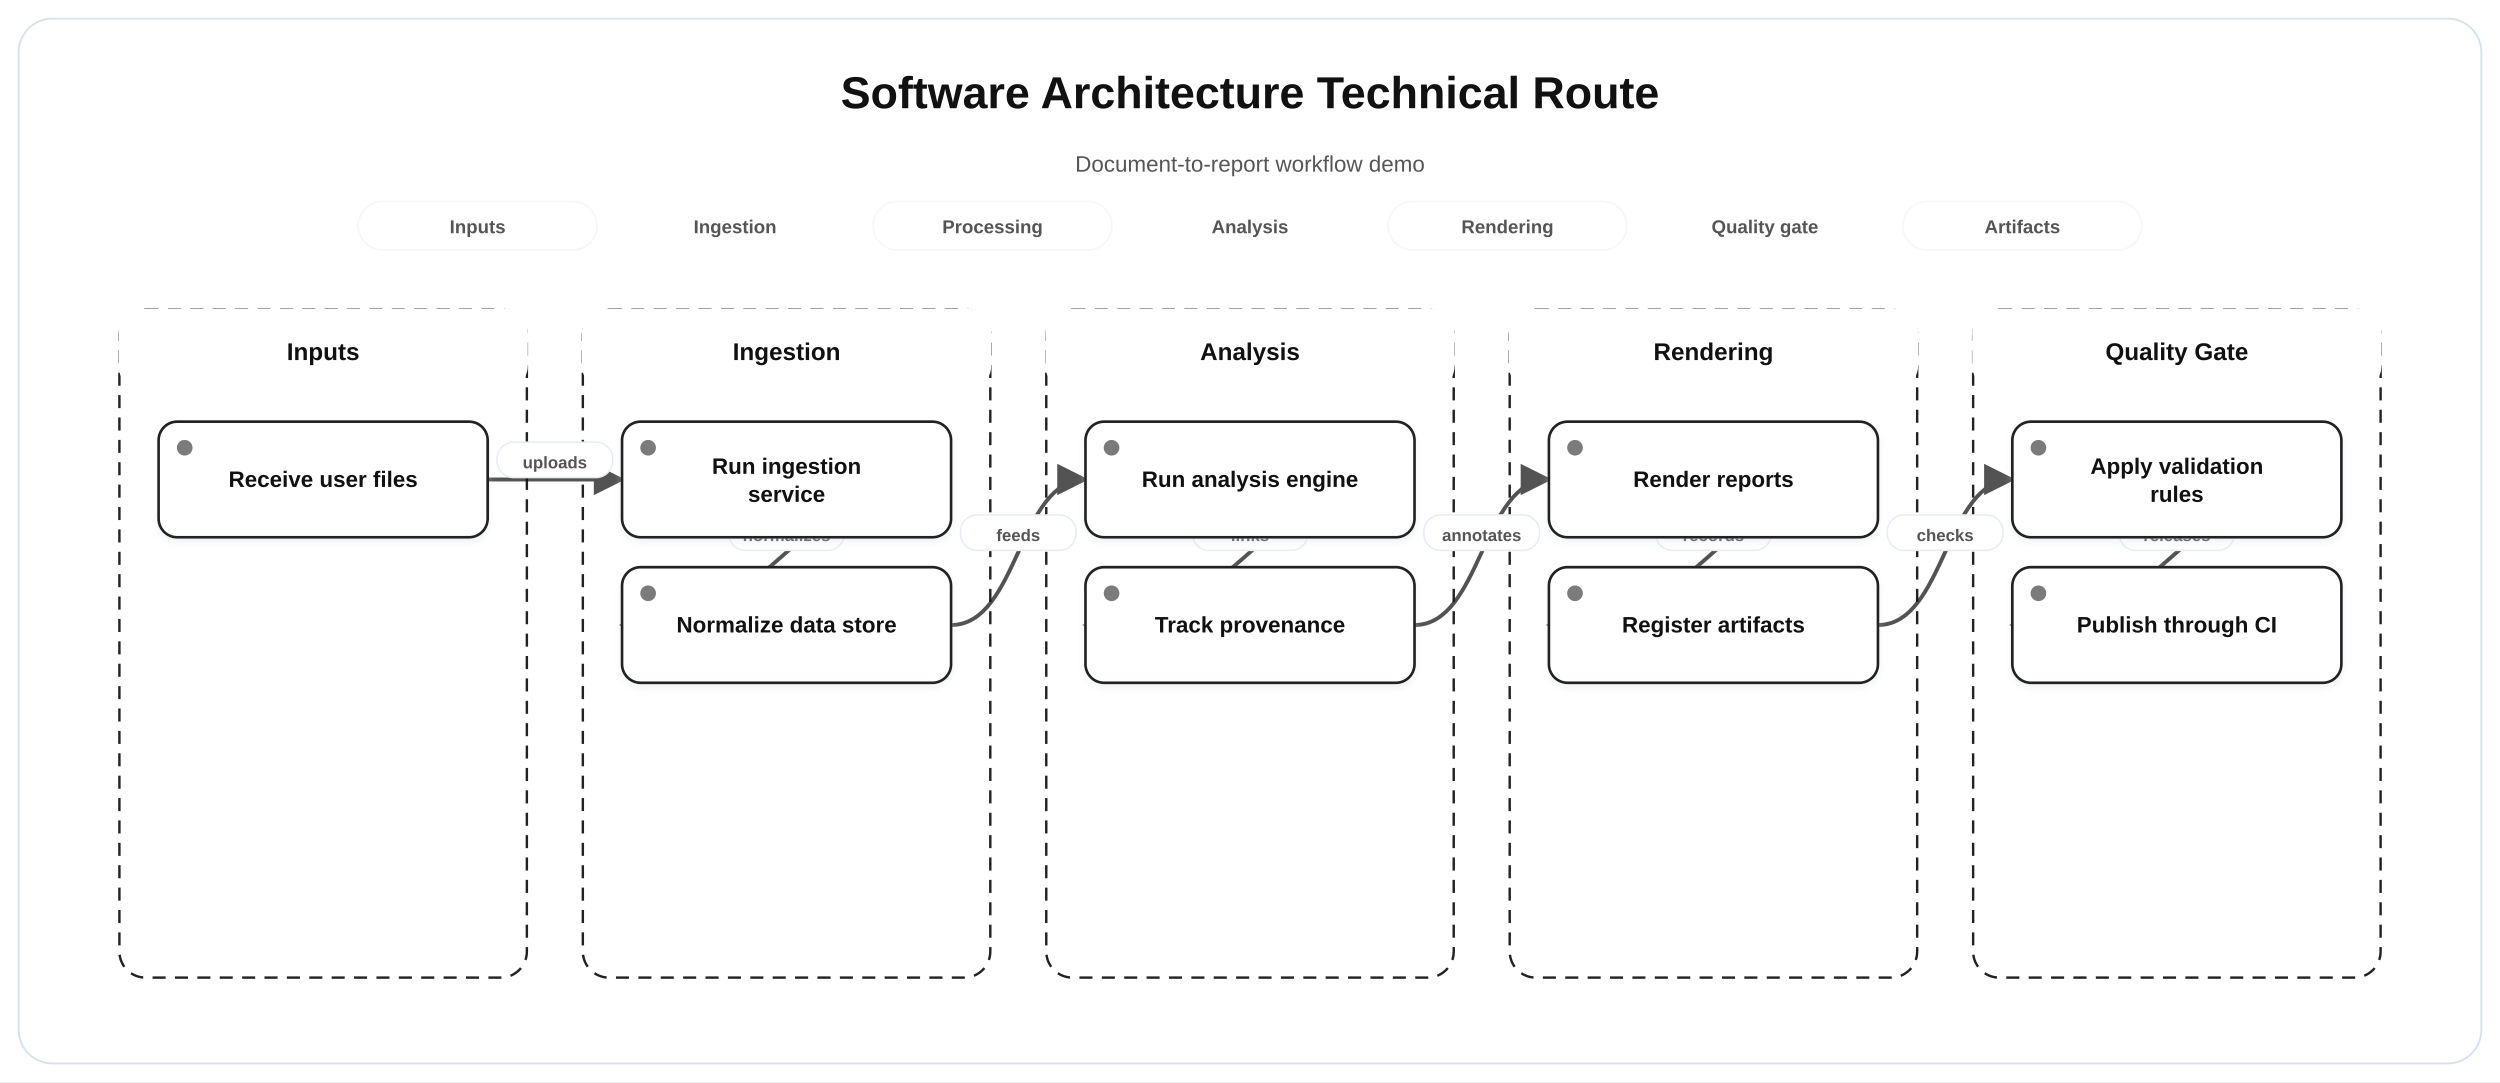
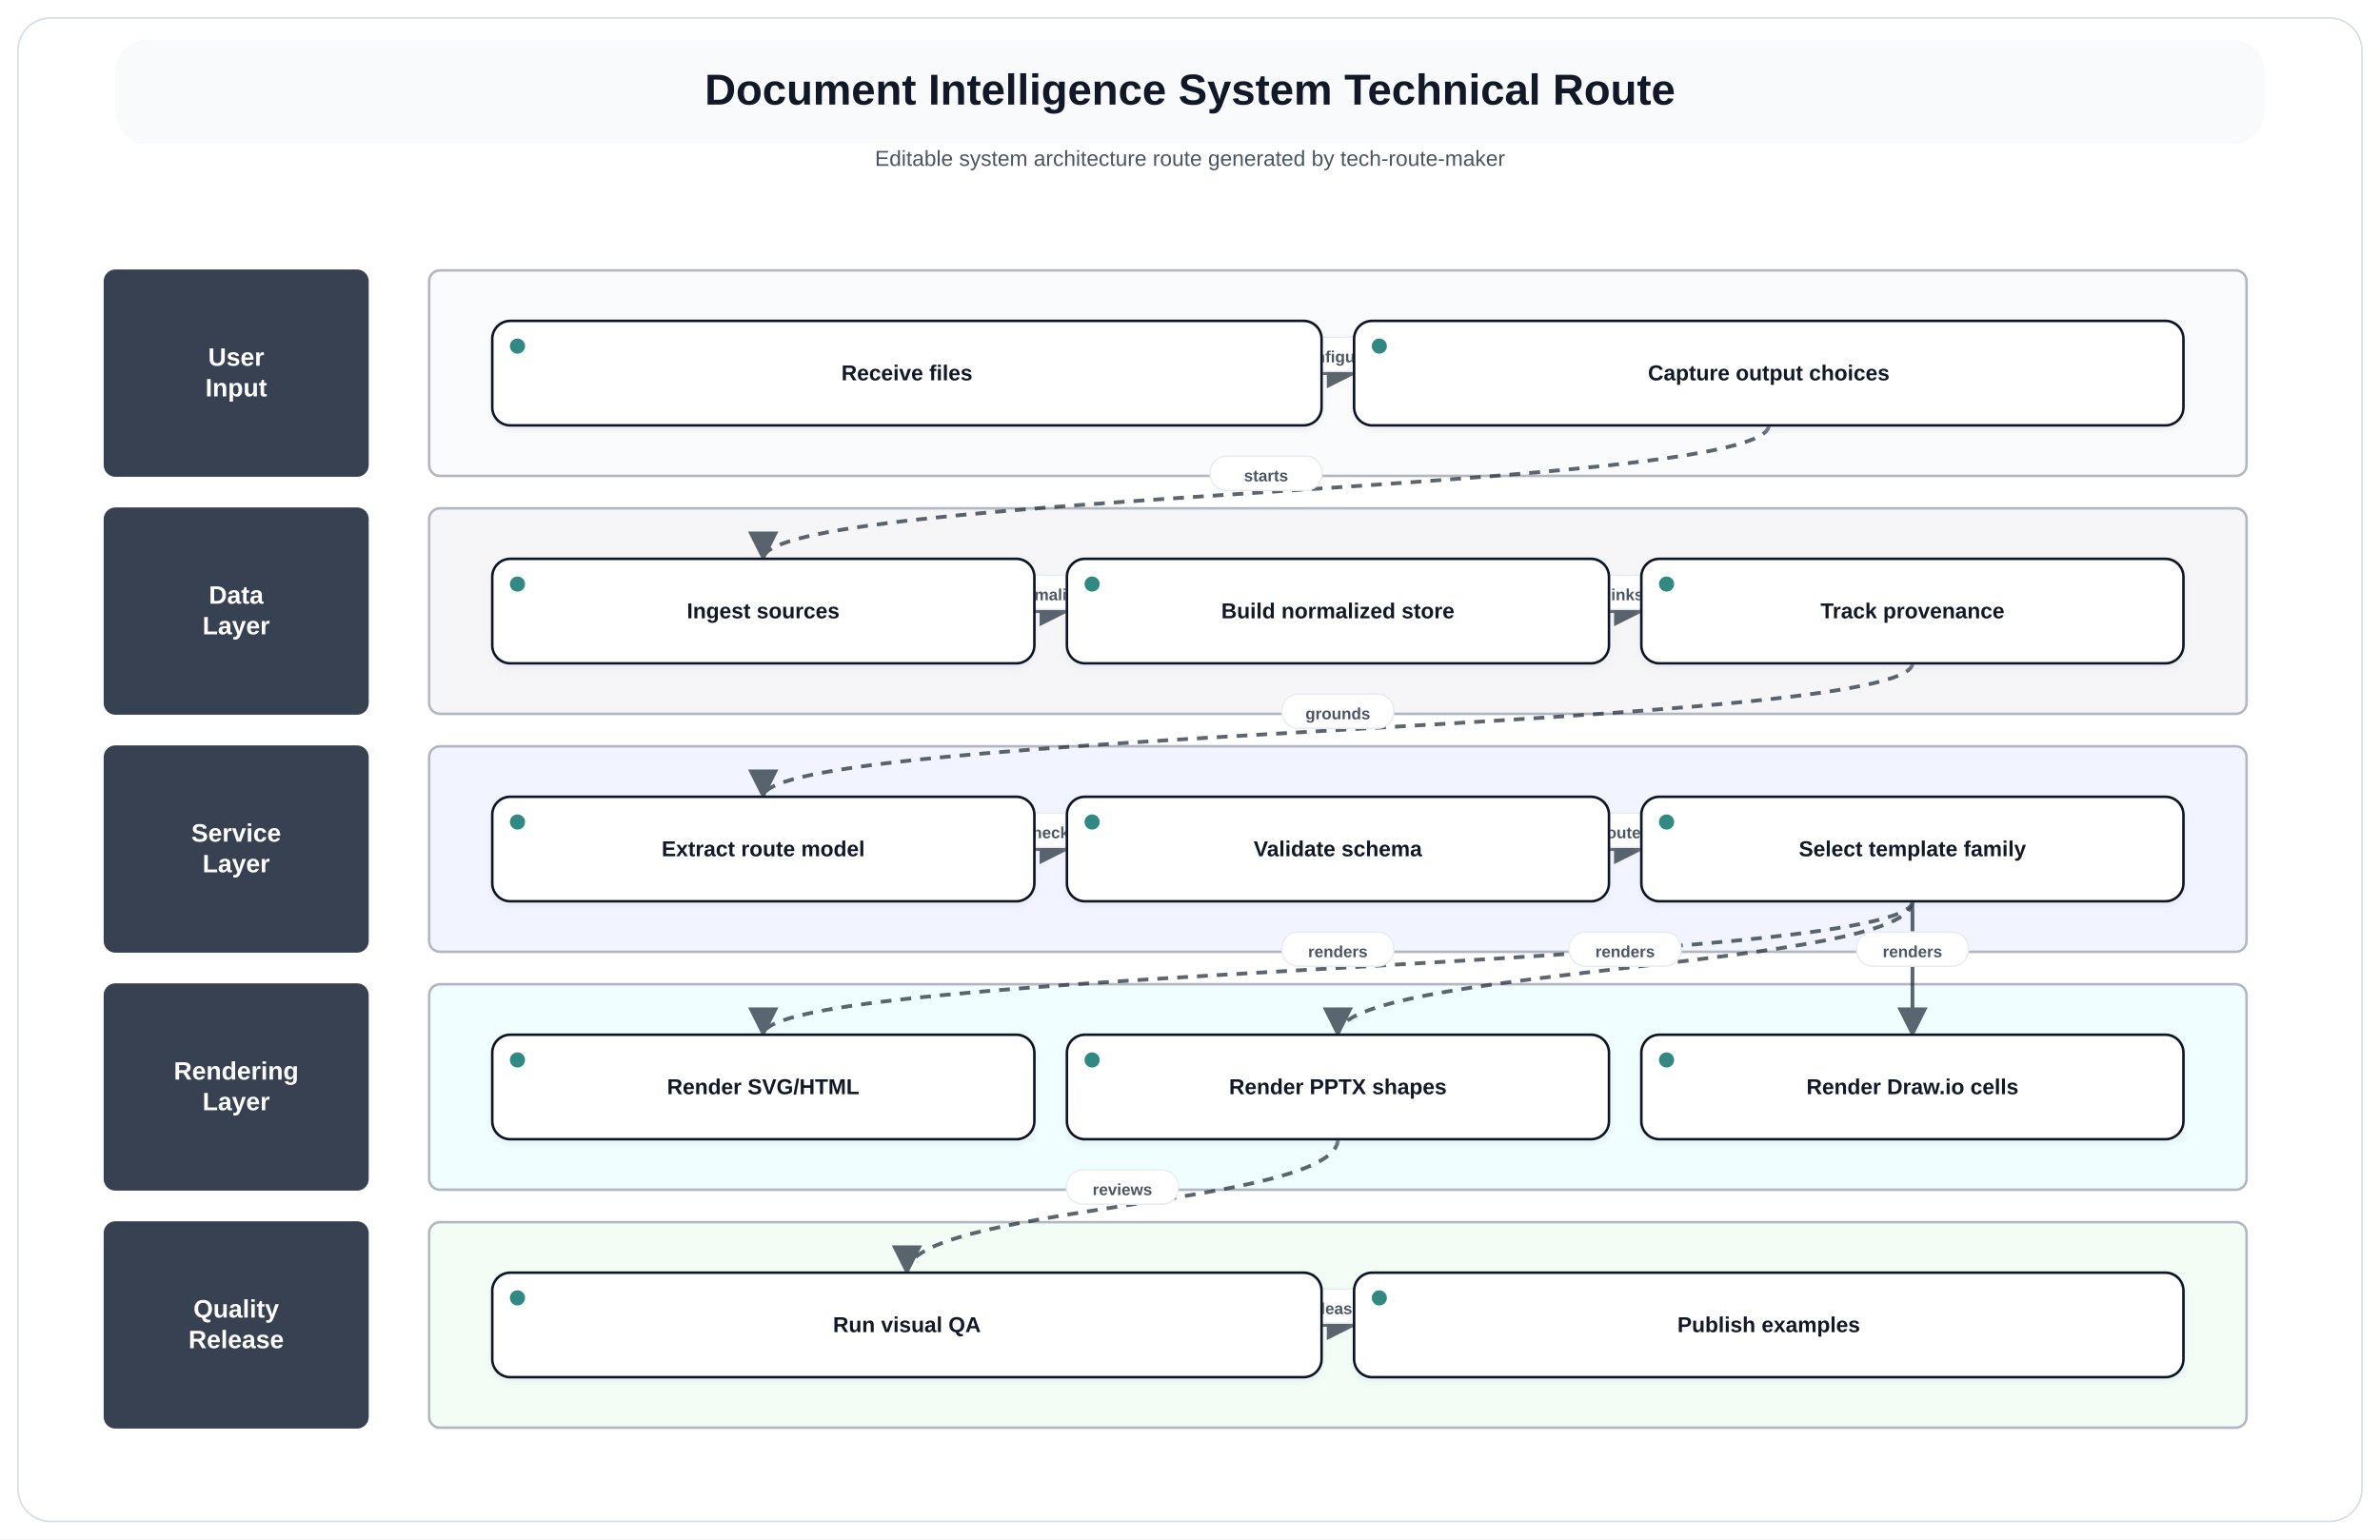
- <svg xmlns="http://www.w3.org/2000/svg" width="1340" height="580" viewBox="0 0 1340 580">
+ <svg xmlns="http://www.w3.org/2000/svg" width="1320" height="854" viewBox="0 0 1320 854">
  <defs>
    <marker id="arrow" viewBox="0 0 10 10" refX="9" refY="5" markerWidth="8" markerHeight="8" orient="auto-start-reverse">
-       <path d="M 0 0 L 10 5 L 0 10 z" fill="#111111" />
+       <path d="M 0 0 L 10 5 L 0 10 z" fill="#1F2937" />
    </marker>
    <filter id="softShadow" x="-20%" y="-20%" width="140%" height="140%">
      <feDropShadow dx="0" dy="2" stdDeviation="2" flood-color="#CBD5E1" flood-opacity="0.32" />
    </filter>
  </defs>
  <rect width="100%" height="100%" fill="#FFFFFF" />
-   <rect x="10.0" y="10.0" width="1320.0" height="560.0" rx="18" fill="none" stroke="#D8E1EA" stroke-width="1.0" />
-   <rect x="64.0" y="22.0" width="1212.0" height="58.0" rx="18" fill="#FFFFFF" stroke="none" stroke-width="1.5" />
-   <text x="670.0" y="58.0" text-anchor="middle" font-size="24" font-family="Arial, Helvetica, sans-serif" font-weight="700" fill="#111111">Software Architecture Technical Route</text>
-   <text x="670.0" y="92.0" text-anchor="middle" font-size="12" font-family="Arial, Helvetica, sans-serif" font-weight="400" fill="#555555">Document-to-report workflow demo</text>
-   <rect x="192.0" y="108.0" width="128.0" height="26.0" rx="13" fill="#FFFFFF" stroke="#F7F7F7" stroke-width="1.0" />
-   <text x="256.0" y="125.0" text-anchor="middle" font-size="10" font-family="Arial, Helvetica, sans-serif" font-weight="600" fill="#555555">Inputs</text>
-   <rect x="330.0" y="108.0" width="128.0" height="26.0" rx="13" fill="#FFFFFF" stroke="#FFFFFF" stroke-width="1.0" />
-   <text x="394.0" y="125.0" text-anchor="middle" font-size="10" font-family="Arial, Helvetica, sans-serif" font-weight="600" fill="#555555">Ingestion</text>
-   <rect x="468.0" y="108.0" width="128.0" height="26.0" rx="13" fill="#FFFFFF" stroke="#F7F7F7" stroke-width="1.0" />
-   <text x="532.0" y="125.0" text-anchor="middle" font-size="10" font-family="Arial, Helvetica, sans-serif" font-weight="600" fill="#555555">Processing</text>
-   <rect x="606.0" y="108.0" width="128.0" height="26.0" rx="13" fill="#FFFFFF" stroke="#FFFFFF" stroke-width="1.0" />
-   <text x="670.0" y="125.0" text-anchor="middle" font-size="10" font-family="Arial, Helvetica, sans-serif" font-weight="600" fill="#555555">Analysis</text>
-   <rect x="744.0" y="108.0" width="128.0" height="26.0" rx="13" fill="#FFFFFF" stroke="#F7F7F7" stroke-width="1.0" />
-   <text x="808.0" y="125.0" text-anchor="middle" font-size="10" font-family="Arial, Helvetica, sans-serif" font-weight="600" fill="#555555">Rendering</text>
-   <rect x="882.0" y="108.0" width="128.0" height="26.0" rx="13" fill="#FFFFFF" stroke="#FFFFFF" stroke-width="1.0" />
-   <text x="946.0" y="125.0" text-anchor="middle" font-size="10" font-family="Arial, Helvetica, sans-serif" font-weight="600" fill="#555555">Quality gate</text>
-   <rect x="1020.0" y="108.0" width="128.0" height="26.0" rx="13" fill="#FFFFFF" stroke="#F7F7F7" stroke-width="1.0" />
-   <text x="1084.0" y="125.0" text-anchor="middle" font-size="10" font-family="Arial, Helvetica, sans-serif" font-weight="600" fill="#555555">Artifacts</text>
-   <rect x="64.0" y="166.0" width="218.4" height="358.0" rx="14" fill="#FFFFFF" stroke="#222222" stroke-width="1.3" stroke-dasharray="7 5" />
-   <rect x="64.0" y="166.0" width="218.4" height="42.0" rx="12" fill="#FFFFFF" stroke="#FFFFFF" stroke-width="1.0" />
-   <text x="173.2" y="193.0" text-anchor="middle" font-size="13" font-family="Arial, Helvetica, sans-serif" font-weight="700" fill="#111111">Inputs</text>
-   <rect x="312.4" y="166.0" width="218.4" height="358.0" rx="14" fill="#FFFFFF" stroke="#222222" stroke-width="1.3" stroke-dasharray="7 5" />
-   <rect x="312.4" y="166.0" width="218.4" height="42.0" rx="12" fill="#FFFFFF" stroke="#FFFFFF" stroke-width="1.0" />
-   <text x="421.6" y="193.0" text-anchor="middle" font-size="13" font-family="Arial, Helvetica, sans-serif" font-weight="700" fill="#111111">Ingestion</text>
-   <rect x="560.8" y="166.0" width="218.4" height="358.0" rx="14" fill="#FFFFFF" stroke="#222222" stroke-width="1.3" stroke-dasharray="7 5" />
-   <rect x="560.8" y="166.0" width="218.4" height="42.0" rx="12" fill="#FFFFFF" stroke="#FFFFFF" stroke-width="1.0" />
-   <text x="670.0" y="193.0" text-anchor="middle" font-size="13" font-family="Arial, Helvetica, sans-serif" font-weight="700" fill="#111111">Analysis</text>
-   <rect x="809.2" y="166.0" width="218.4" height="358.0" rx="14" fill="#FFFFFF" stroke="#222222" stroke-width="1.3" stroke-dasharray="7 5" />
-   <rect x="809.2" y="166.0" width="218.4" height="42.0" rx="12" fill="#FFFFFF" stroke="#FFFFFF" stroke-width="1.0" />
-   <text x="918.4" y="193.0" text-anchor="middle" font-size="13" font-family="Arial, Helvetica, sans-serif" font-weight="700" fill="#111111">Rendering</text>
-   <rect x="1057.6" y="166.0" width="218.4" height="358.0" rx="14" fill="#FFFFFF" stroke="#222222" stroke-width="1.3" stroke-dasharray="7 5" />
-   <rect x="1057.6" y="166.0" width="218.4" height="42.0" rx="12" fill="#FFFFFF" stroke="#FFFFFF" stroke-width="1.0" />
-   <text x="1166.8" y="193.0" text-anchor="middle" font-size="13" font-family="Arial, Helvetica, sans-serif" font-weight="700" fill="#111111">Quality Gate</text>
-   <path d="M 261.4 257.0 C 297.4 257.0, 297.4 257.0, 333.4 257.0" fill="none" stroke="#111111" stroke-width="2.1" marker-end="url(#arrow)" opacity="0.72" />
-   <rect x="266.4" y="237.0" width="62.0" height="19.0" rx="9" fill="#FFFFFF" stroke="#E7ECF2" stroke-width="0.8" />
-   <text x="297.4" y="251.0" text-anchor="middle" font-size="9" font-family="Arial, Helvetica, sans-serif" font-weight="600" fill="#555555">uploads</text>
-   <path d="M 509.8 257.0 C 421.6 257.0, 421.6 335.0, 333.4 335.0" fill="none" stroke="#111111" stroke-width="2.1" marker-end="url(#arrow)" opacity="0.72" />
-   <rect x="390.6" y="276.0" width="62.0" height="19.0" rx="9" fill="#FFFFFF" stroke="#E7ECF2" stroke-width="0.8" />
-   <text x="421.6" y="290.0" text-anchor="middle" font-size="9" font-family="Arial, Helvetica, sans-serif" font-weight="600" fill="#555555">normalizes</text>
-   <path d="M 509.8 335.0 C 545.8 335.0, 545.8 257.0, 581.8 257.0" fill="none" stroke="#111111" stroke-width="2.1" marker-end="url(#arrow)" opacity="0.72" />
-   <rect x="514.8" y="276.0" width="62.0" height="19.0" rx="9" fill="#FFFFFF" stroke="#E7ECF2" stroke-width="0.8" />
-   <text x="545.8" y="290.0" text-anchor="middle" font-size="9" font-family="Arial, Helvetica, sans-serif" font-weight="600" fill="#555555">feeds</text>
-   <path d="M 758.2 257.0 C 670.0 257.0, 670.0 335.0, 581.8 335.0" fill="none" stroke="#111111" stroke-width="2.1" marker-end="url(#arrow)" opacity="0.72" />
-   <rect x="639.0" y="276.0" width="62.0" height="19.0" rx="9" fill="#FFFFFF" stroke="#E7ECF2" stroke-width="0.8" />
-   <text x="670.0" y="290.0" text-anchor="middle" font-size="9" font-family="Arial, Helvetica, sans-serif" font-weight="600" fill="#555555">links</text>
-   <path d="M 758.2 335.0 C 794.2 335.0, 794.2 257.0, 830.2 257.0" fill="none" stroke="#111111" stroke-width="2.1" marker-end="url(#arrow)" opacity="0.72" />
-   <rect x="763.2" y="276.0" width="62.0" height="19.0" rx="9" fill="#FFFFFF" stroke="#E7ECF2" stroke-width="0.8" />
-   <text x="794.2" y="290.0" text-anchor="middle" font-size="9" font-family="Arial, Helvetica, sans-serif" font-weight="600" fill="#555555">annotates</text>
-   <path d="M 1006.6 257.0 C 918.4 257.0, 918.4 335.0, 830.2 335.0" fill="none" stroke="#111111" stroke-width="2.1" marker-end="url(#arrow)" opacity="0.72" />
-   <rect x="887.4" y="276.0" width="62.0" height="19.0" rx="9" fill="#FFFFFF" stroke="#E7ECF2" stroke-width="0.8" />
-   <text x="918.4" y="290.0" text-anchor="middle" font-size="9" font-family="Arial, Helvetica, sans-serif" font-weight="600" fill="#555555">records</text>
-   <path d="M 1006.6 335.0 C 1042.6 335.0, 1042.6 257.0, 1078.6 257.0" fill="none" stroke="#111111" stroke-width="2.1" marker-end="url(#arrow)" opacity="0.72" />
-   <rect x="1011.6" y="276.0" width="62.0" height="19.0" rx="9" fill="#FFFFFF" stroke="#E7ECF2" stroke-width="0.8" />
-   <text x="1042.6" y="290.0" text-anchor="middle" font-size="9" font-family="Arial, Helvetica, sans-serif" font-weight="600" fill="#555555">checks</text>
-   <path d="M 1255.0 257.0 C 1166.8 257.0, 1166.8 335.0, 1078.6 335.0" fill="none" stroke="#111111" stroke-width="2.1" marker-end="url(#arrow)" opacity="0.72" />
-   <rect x="1135.8" y="276.0" width="62.0" height="19.0" rx="9" fill="#FFFFFF" stroke="#E7ECF2" stroke-width="0.8" />
-   <text x="1166.8" y="290.0" text-anchor="middle" font-size="9" font-family="Arial, Helvetica, sans-serif" font-weight="600" fill="#555555">releases</text>
-   <g class="node" data-node="inputs_files" style="cursor:pointer">
-     <rect x="85.0" y="226.0" width="176.4" height="62.0" rx="10" fill="#FFFFFF" stroke="#222222" stroke-width="1.45" filter="url(#softShadow)" />
-     <circle cx="99.0" cy="240.0" r="4.2" fill="#666666" opacity="0.86" />
-     <text x="173.2" y="261.0" text-anchor="middle" font-size="12" font-family="Arial, Helvetica, sans-serif" font-weight="600" fill="#111111">Receive user files</text>
+   <rect x="10.0" y="10.0" width="1300.0" height="834.0" rx="18" fill="none" stroke="#D8E1EA" stroke-width="1.0" />
+   <rect x="64.0" y="22.0" width="1192.0" height="58.0" rx="18" fill="#F9FAFB" stroke="none" stroke-width="1.5" />
+   <text x="660.0" y="58.0" text-anchor="middle" font-size="24" font-family="Arial, Helvetica, sans-serif" font-weight="700" fill="#111827">Document Intelligence System Technical Route</text>
+   <text x="660.0" y="92.0" text-anchor="middle" font-size="12" font-family="Arial, Helvetica, sans-serif" font-weight="400" fill="#4B5563">Editable system architecture route generated by tech-route-maker</text>
+   <rect x="238.0" y="150.0" width="1008.0" height="114.0" rx="6" fill="#F9FAFB" stroke="#9CA3AF" stroke-width="1.4" opacity="0.78" />
+   <rect x="58.0" y="150.0" width="146.0" height="114.0" rx="6" fill="#374151" stroke="#374151" stroke-width="1.0" />
+   <text x="131.0" y="202.9" text-anchor="middle" font-size="14" font-family="Arial, Helvetica, sans-serif" font-weight="700" fill="#FFFFFF">User</text>
+   <text x="131.0" y="219.9" text-anchor="middle" font-size="14" font-family="Arial, Helvetica, sans-serif" font-weight="700" fill="#FFFFFF">Input</text>
+   <rect x="238.0" y="282.0" width="1008.0" height="114.0" rx="6" fill="#F3F4F6" stroke="#9CA3AF" stroke-width="1.4" opacity="0.78" />
+   <rect x="58.0" y="282.0" width="146.0" height="114.0" rx="6" fill="#374151" stroke="#374151" stroke-width="1.0" />
+   <text x="131.0" y="334.9" text-anchor="middle" font-size="14" font-family="Arial, Helvetica, sans-serif" font-weight="700" fill="#FFFFFF">Data</text>
+   <text x="131.0" y="351.9" text-anchor="middle" font-size="14" font-family="Arial, Helvetica, sans-serif" font-weight="700" fill="#FFFFFF">Layer</text>
+   <rect x="238.0" y="414.0" width="1008.0" height="114.0" rx="6" fill="#EEF2FF" stroke="#9CA3AF" stroke-width="1.4" opacity="0.78" />
+   <rect x="58.0" y="414.0" width="146.0" height="114.0" rx="6" fill="#374151" stroke="#374151" stroke-width="1.0" />
+   <text x="131.0" y="466.9" text-anchor="middle" font-size="14" font-family="Arial, Helvetica, sans-serif" font-weight="700" fill="#FFFFFF">Service</text>
+   <text x="131.0" y="483.9" text-anchor="middle" font-size="14" font-family="Arial, Helvetica, sans-serif" font-weight="700" fill="#FFFFFF">Layer</text>
+   <rect x="238.0" y="546.0" width="1008.0" height="114.0" rx="6" fill="#ECFEFF" stroke="#9CA3AF" stroke-width="1.4" opacity="0.78" />
+   <rect x="58.0" y="546.0" width="146.0" height="114.0" rx="6" fill="#374151" stroke="#374151" stroke-width="1.0" />
+   <text x="131.0" y="598.9" text-anchor="middle" font-size="14" font-family="Arial, Helvetica, sans-serif" font-weight="700" fill="#FFFFFF">Rendering</text>
+   <text x="131.0" y="615.9" text-anchor="middle" font-size="14" font-family="Arial, Helvetica, sans-serif" font-weight="700" fill="#FFFFFF">Layer</text>
+   <rect x="238.0" y="678.0" width="1008.0" height="114.0" rx="6" fill="#F0FDF4" stroke="#9CA3AF" stroke-width="1.4" opacity="0.78" />
+   <rect x="58.0" y="678.0" width="146.0" height="114.0" rx="6" fill="#374151" stroke="#374151" stroke-width="1.0" />
+   <text x="131.0" y="730.9" text-anchor="middle" font-size="14" font-family="Arial, Helvetica, sans-serif" font-weight="700" fill="#FFFFFF">Quality</text>
+   <text x="131.0" y="747.9" text-anchor="middle" font-size="14" font-family="Arial, Helvetica, sans-serif" font-weight="700" fill="#FFFFFF">Release</text>
+   <path d="M 733.0 207.0 C 742.0 207.0, 742.0 207.0, 751.0 207.0" fill="none" stroke="#1F2937" stroke-width="2.1" marker-end="url(#arrow)" opacity="0.72" />
+   <rect x="711.0" y="187.0" width="62.0" height="19.0" rx="9" fill="#FFFFFF" stroke="#E7ECF2" stroke-width="0.8" />
+   <text x="742.0" y="201.0" text-anchor="middle" font-size="9" font-family="Arial, Helvetica, sans-serif" font-weight="600" fill="#4B5563">configures</text>
+   <path d="M 981.0 236.0 C 981.0 273.0, 423.3 273.0, 423.3 310.0" fill="none" stroke="#1F2937" stroke-width="2.1" marker-end="url(#arrow)" opacity="0.72" stroke-dasharray="6 5" />
+   <rect x="671.2" y="253.0" width="62.0" height="19.0" rx="9" fill="#FFFFFF" stroke="#E7ECF2" stroke-width="0.8" />
+   <text x="702.2" y="267.0" text-anchor="middle" font-size="9" font-family="Arial, Helvetica, sans-serif" font-weight="600" fill="#4B5563">starts</text>
+   <path d="M 573.7 339.0 C 582.7 339.0, 582.7 339.0, 591.7 339.0" fill="none" stroke="#1F2937" stroke-width="2.1" marker-end="url(#arrow)" opacity="0.72" />
+   <rect x="551.7" y="319.0" width="62.0" height="19.0" rx="9" fill="#FFFFFF" stroke="#E7ECF2" stroke-width="0.8" />
+   <text x="582.7" y="333.0" text-anchor="middle" font-size="9" font-family="Arial, Helvetica, sans-serif" font-weight="600" fill="#4B5563">normalizes</text>
+   <path d="M 892.3 339.0 C 901.3 339.0, 901.3 339.0, 910.3 339.0" fill="none" stroke="#1F2937" stroke-width="2.1" marker-end="url(#arrow)" opacity="0.72" />
+   <rect x="870.3" y="319.0" width="62.0" height="19.0" rx="9" fill="#FFFFFF" stroke="#E7ECF2" stroke-width="0.8" />
+   <text x="901.3" y="333.0" text-anchor="middle" font-size="9" font-family="Arial, Helvetica, sans-serif" font-weight="600" fill="#4B5563">links</text>
+   <path d="M 1060.7 368.0 C 1060.7 405.0, 423.3 405.0, 423.3 442.0" fill="none" stroke="#1F2937" stroke-width="2.1" marker-end="url(#arrow)" opacity="0.72" stroke-dasharray="6 5" />
+   <rect x="711.0" y="385.0" width="62.0" height="19.0" rx="9" fill="#FFFFFF" stroke="#E7ECF2" stroke-width="0.8" />
+   <text x="742.0" y="399.0" text-anchor="middle" font-size="9" font-family="Arial, Helvetica, sans-serif" font-weight="600" fill="#4B5563">grounds</text>
+   <path d="M 573.7 471.0 C 582.7 471.0, 582.7 471.0, 591.7 471.0" fill="none" stroke="#1F2937" stroke-width="2.1" marker-end="url(#arrow)" opacity="0.72" />
+   <rect x="551.7" y="451.0" width="62.0" height="19.0" rx="9" fill="#FFFFFF" stroke="#E7ECF2" stroke-width="0.8" />
+   <text x="582.7" y="465.0" text-anchor="middle" font-size="9" font-family="Arial, Helvetica, sans-serif" font-weight="600" fill="#4B5563">checks</text>
+   <path d="M 892.3 471.0 C 901.3 471.0, 901.3 471.0, 910.3 471.0" fill="none" stroke="#1F2937" stroke-width="2.1" marker-end="url(#arrow)" opacity="0.72" />
+   <rect x="870.3" y="451.0" width="62.0" height="19.0" rx="9" fill="#FFFFFF" stroke="#E7ECF2" stroke-width="0.8" />
+   <text x="901.3" y="465.0" text-anchor="middle" font-size="9" font-family="Arial, Helvetica, sans-serif" font-weight="600" fill="#4B5563">routes</text>
+   <path d="M 1060.7 500.0 C 1060.7 537.0, 423.3 537.0, 423.3 574.0" fill="none" stroke="#1F2937" stroke-width="2.1" marker-end="url(#arrow)" opacity="0.72" stroke-dasharray="6 5" />
+   <rect x="711.0" y="517.0" width="62.0" height="19.0" rx="9" fill="#FFFFFF" stroke="#E7ECF2" stroke-width="0.8" />
+   <text x="742.0" y="531.0" text-anchor="middle" font-size="9" font-family="Arial, Helvetica, sans-serif" font-weight="600" fill="#4B5563">renders</text>
+   <path d="M 1060.7 500.0 C 1060.7 537.0, 742.0 537.0, 742.0 574.0" fill="none" stroke="#1F2937" stroke-width="2.1" marker-end="url(#arrow)" opacity="0.72" stroke-dasharray="6 5" />
+   <rect x="870.3" y="517.0" width="62.0" height="19.0" rx="9" fill="#FFFFFF" stroke="#E7ECF2" stroke-width="0.8" />
+   <text x="901.3" y="531.0" text-anchor="middle" font-size="9" font-family="Arial, Helvetica, sans-serif" font-weight="600" fill="#4B5563">renders</text>
+   <path d="M 1060.7 500.0 C 1060.7 537.0, 1060.7 537.0, 1060.7 574.0" fill="none" stroke="#1F2937" stroke-width="2.1" marker-end="url(#arrow)" opacity="0.72" />
+   <rect x="1029.7" y="517.0" width="62.0" height="19.0" rx="9" fill="#FFFFFF" stroke="#E7ECF2" stroke-width="0.8" />
+   <text x="1060.7" y="531.0" text-anchor="middle" font-size="9" font-family="Arial, Helvetica, sans-serif" font-weight="600" fill="#4B5563">renders</text>
+   <path d="M 742.0 632.0 C 742.0 669.0, 503.0 669.0, 503.0 706.0" fill="none" stroke="#1F2937" stroke-width="2.1" marker-end="url(#arrow)" opacity="0.72" stroke-dasharray="6 5" />
+   <rect x="591.5" y="649.0" width="62.0" height="19.0" rx="9" fill="#FFFFFF" stroke="#E7ECF2" stroke-width="0.8" />
+   <text x="622.5" y="663.0" text-anchor="middle" font-size="9" font-family="Arial, Helvetica, sans-serif" font-weight="600" fill="#4B5563">reviews</text>
+   <path d="M 733.0 735.0 C 742.0 735.0, 742.0 735.0, 751.0 735.0" fill="none" stroke="#1F2937" stroke-width="2.1" marker-end="url(#arrow)" opacity="0.72" />
+   <rect x="711.0" y="715.0" width="62.0" height="19.0" rx="9" fill="#FFFFFF" stroke="#E7ECF2" stroke-width="0.8" />
+   <text x="742.0" y="729.0" text-anchor="middle" font-size="9" font-family="Arial, Helvetica, sans-serif" font-weight="600" fill="#4B5563">releases</text>
+   <g class="node" data-node="input_files" style="cursor:pointer">
+     <rect x="273.0" y="178.0" width="460.0" height="58.0" rx="10" fill="#FFFFFF" stroke="#111827" stroke-width="1.45" filter="url(#softShadow)" />
+     <circle cx="287.0" cy="192.0" r="4.2" fill="#0F766E" opacity="0.86" />
+     <text x="503.0" y="211.0" text-anchor="middle" font-size="12" font-family="Arial, Helvetica, sans-serif" font-weight="600" fill="#111827">Receive files</text>
  </g>
-   <g class="node" data-node="ingestion_service" style="cursor:pointer">
-     <rect x="333.4" y="226.0" width="176.4" height="62.0" rx="10" fill="#FFFFFF" stroke="#222222" stroke-width="1.45" filter="url(#softShadow)" />
-     <circle cx="347.4" cy="240.0" r="4.2" fill="#666666" opacity="0.86" />
-     <text x="421.6" y="254.0" text-anchor="middle" font-size="12" font-family="Arial, Helvetica, sans-serif" font-weight="600" fill="#111111">Run ingestion</text>
-     <text x="421.6" y="269.0" text-anchor="middle" font-size="12" font-family="Arial, Helvetica, sans-serif" font-weight="600" fill="#111111">service</text>
+   <g class="node" data-node="input_options" style="cursor:pointer">
+     <rect x="751.0" y="178.0" width="460.0" height="58.0" rx="10" fill="#FFFFFF" stroke="#111827" stroke-width="1.45" filter="url(#softShadow)" />
+     <circle cx="765.0" cy="192.0" r="4.2" fill="#0F766E" opacity="0.86" />
+     <text x="981.0" y="211.0" text-anchor="middle" font-size="12" font-family="Arial, Helvetica, sans-serif" font-weight="600" fill="#111827">Capture output choices</text>
  </g>
-   <g class="node" data-node="ingestion_store" style="cursor:pointer">
-     <rect x="333.4" y="304.0" width="176.4" height="62.0" rx="10" fill="#FFFFFF" stroke="#222222" stroke-width="1.45" filter="url(#softShadow)" />
-     <circle cx="347.4" cy="318.0" r="4.2" fill="#666666" opacity="0.86" />
-     <text x="421.6" y="339.0" text-anchor="middle" font-size="12" font-family="Arial, Helvetica, sans-serif" font-weight="600" fill="#111111">Normalize data store</text>
+   <g class="node" data-node="data_ingest" style="cursor:pointer">
+     <rect x="273.0" y="310.0" width="300.7" height="58.0" rx="10" fill="#FFFFFF" stroke="#111827" stroke-width="1.45" filter="url(#softShadow)" />
+     <circle cx="287.0" cy="324.0" r="4.2" fill="#0F766E" opacity="0.86" />
+     <text x="423.3" y="343.0" text-anchor="middle" font-size="12" font-family="Arial, Helvetica, sans-serif" font-weight="600" fill="#111827">Ingest sources</text>
  </g>
-   <g class="node" data-node="analysis_engine" style="cursor:pointer">
-     <rect x="581.8" y="226.0" width="176.4" height="62.0" rx="10" fill="#FFFFFF" stroke="#222222" stroke-width="1.45" filter="url(#softShadow)" />
-     <circle cx="595.8" cy="240.0" r="4.2" fill="#666666" opacity="0.86" />
-     <text x="670.0" y="261.0" text-anchor="middle" font-size="12" font-family="Arial, Helvetica, sans-serif" font-weight="600" fill="#111111">Run analysis engine</text>
+   <g class="node" data-node="data_store" style="cursor:pointer">
+     <rect x="591.7" y="310.0" width="300.7" height="58.0" rx="10" fill="#FFFFFF" stroke="#111827" stroke-width="1.45" filter="url(#softShadow)" />
+     <circle cx="605.7" cy="324.0" r="4.2" fill="#0F766E" opacity="0.86" />
+     <text x="742.0" y="343.0" text-anchor="middle" font-size="12" font-family="Arial, Helvetica, sans-serif" font-weight="600" fill="#111827">Build normalized store</text>
  </g>
-   <g class="node" data-node="analysis_provenance" style="cursor:pointer">
-     <rect x="581.8" y="304.0" width="176.4" height="62.0" rx="10" fill="#FFFFFF" stroke="#222222" stroke-width="1.45" filter="url(#softShadow)" />
-     <circle cx="595.8" cy="318.0" r="4.2" fill="#666666" opacity="0.86" />
-     <text x="670.0" y="339.0" text-anchor="middle" font-size="12" font-family="Arial, Helvetica, sans-serif" font-weight="600" fill="#111111">Track provenance</text>
+   <g class="node" data-node="data_trace" style="cursor:pointer">
+     <rect x="910.3" y="310.0" width="300.7" height="58.0" rx="10" fill="#FFFFFF" stroke="#111827" stroke-width="1.45" filter="url(#softShadow)" />
+     <circle cx="924.3" cy="324.0" r="4.2" fill="#0F766E" opacity="0.86" />
+     <text x="1060.7" y="343.0" text-anchor="middle" font-size="12" font-family="Arial, Helvetica, sans-serif" font-weight="600" fill="#111827">Track provenance</text>
  </g>
-   <g class="node" data-node="render_reports" style="cursor:pointer">
-     <rect x="830.2" y="226.0" width="176.4" height="62.0" rx="10" fill="#FFFFFF" stroke="#222222" stroke-width="1.45" filter="url(#softShadow)" />
-     <circle cx="844.2" cy="240.0" r="4.2" fill="#666666" opacity="0.86" />
-     <text x="918.4" y="261.0" text-anchor="middle" font-size="12" font-family="Arial, Helvetica, sans-serif" font-weight="600" fill="#111111">Render reports</text>
+   <g class="node" data-node="service_extract" style="cursor:pointer">
+     <rect x="273.0" y="442.0" width="300.7" height="58.0" rx="10" fill="#FFFFFF" stroke="#111827" stroke-width="1.45" filter="url(#softShadow)" />
+     <circle cx="287.0" cy="456.0" r="4.2" fill="#0F766E" opacity="0.86" />
+     <text x="423.3" y="475.0" text-anchor="middle" font-size="12" font-family="Arial, Helvetica, sans-serif" font-weight="600" fill="#111827">Extract route model</text>
  </g>
-   <g class="node" data-node="render_registry" style="cursor:pointer">
-     <rect x="830.2" y="304.0" width="176.4" height="62.0" rx="10" fill="#FFFFFF" stroke="#222222" stroke-width="1.45" filter="url(#softShadow)" />
-     <circle cx="844.2" cy="318.0" r="4.2" fill="#666666" opacity="0.86" />
-     <text x="918.4" y="339.0" text-anchor="middle" font-size="12" font-family="Arial, Helvetica, sans-serif" font-weight="600" fill="#111111">Register artifacts</text>
+   <g class="node" data-node="service_schema" style="cursor:pointer">
+     <rect x="591.7" y="442.0" width="300.7" height="58.0" rx="10" fill="#FFFFFF" stroke="#111827" stroke-width="1.45" filter="url(#softShadow)" />
+     <circle cx="605.7" cy="456.0" r="4.2" fill="#0F766E" opacity="0.86" />
+     <text x="742.0" y="475.0" text-anchor="middle" font-size="12" font-family="Arial, Helvetica, sans-serif" font-weight="600" fill="#111827">Validate schema</text>
  </g>
-   <g class="node" data-node="quality_rules" style="cursor:pointer">
-     <rect x="1078.6" y="226.0" width="176.4" height="62.0" rx="10" fill="#FFFFFF" stroke="#222222" stroke-width="1.45" filter="url(#softShadow)" />
-     <circle cx="1092.6" cy="240.0" r="4.2" fill="#666666" opacity="0.86" />
-     <text x="1166.8" y="254.0" text-anchor="middle" font-size="12" font-family="Arial, Helvetica, sans-serif" font-weight="600" fill="#111111">Apply validation</text>
-     <text x="1166.8" y="269.0" text-anchor="middle" font-size="12" font-family="Arial, Helvetica, sans-serif" font-weight="600" fill="#111111">rules</text>
+   <g class="node" data-node="service_layout" style="cursor:pointer">
+     <rect x="910.3" y="442.0" width="300.7" height="58.0" rx="10" fill="#FFFFFF" stroke="#111827" stroke-width="1.45" filter="url(#softShadow)" />
+     <circle cx="924.3" cy="456.0" r="4.2" fill="#0F766E" opacity="0.86" />
+     <text x="1060.7" y="475.0" text-anchor="middle" font-size="12" font-family="Arial, Helvetica, sans-serif" font-weight="600" fill="#111827">Select template family</text>
  </g>
-   <g class="node" data-node="quality_ci" style="cursor:pointer">
-     <rect x="1078.6" y="304.0" width="176.4" height="62.0" rx="10" fill="#FFFFFF" stroke="#222222" stroke-width="1.45" filter="url(#softShadow)" />
-     <circle cx="1092.6" cy="318.0" r="4.2" fill="#666666" opacity="0.86" />
-     <text x="1166.8" y="339.0" text-anchor="middle" font-size="12" font-family="Arial, Helvetica, sans-serif" font-weight="600" fill="#111111">Publish through CI</text>
+   <g class="node" data-node="render_svg" style="cursor:pointer">
+     <rect x="273.0" y="574.0" width="300.7" height="58.0" rx="10" fill="#FFFFFF" stroke="#111827" stroke-width="1.45" filter="url(#softShadow)" />
+     <circle cx="287.0" cy="588.0" r="4.2" fill="#0F766E" opacity="0.86" />
+     <text x="423.3" y="607.0" text-anchor="middle" font-size="12" font-family="Arial, Helvetica, sans-serif" font-weight="600" fill="#111827">Render SVG/HTML</text>
+   </g>
+   <g class="node" data-node="render_pptx" style="cursor:pointer">
+     <rect x="591.7" y="574.0" width="300.7" height="58.0" rx="10" fill="#FFFFFF" stroke="#111827" stroke-width="1.45" filter="url(#softShadow)" />
+     <circle cx="605.7" cy="588.0" r="4.2" fill="#0F766E" opacity="0.86" />
+     <text x="742.0" y="607.0" text-anchor="middle" font-size="12" font-family="Arial, Helvetica, sans-serif" font-weight="600" fill="#111827">Render PPTX shapes</text>
+   </g>
+   <g class="node" data-node="render_drawio" style="cursor:pointer">
+     <rect x="910.3" y="574.0" width="300.7" height="58.0" rx="10" fill="#FFFFFF" stroke="#111827" stroke-width="1.45" filter="url(#softShadow)" />
+     <circle cx="924.3" cy="588.0" r="4.2" fill="#0F766E" opacity="0.86" />
+     <text x="1060.7" y="607.0" text-anchor="middle" font-size="12" font-family="Arial, Helvetica, sans-serif" font-weight="600" fill="#111827">Render Draw.io cells</text>
+   </g>
+   <g class="node" data-node="quality_visual" style="cursor:pointer">
+     <rect x="273.0" y="706.0" width="460.0" height="58.0" rx="10" fill="#FFFFFF" stroke="#111827" stroke-width="1.45" filter="url(#softShadow)" />
+     <circle cx="287.0" cy="720.0" r="4.2" fill="#0F766E" opacity="0.86" />
+     <text x="503.0" y="739.0" text-anchor="middle" font-size="12" font-family="Arial, Helvetica, sans-serif" font-weight="600" fill="#111827">Run visual QA</text>
+   </g>
+   <g class="node" data-node="quality_publish" style="cursor:pointer">
+     <rect x="751.0" y="706.0" width="460.0" height="58.0" rx="10" fill="#FFFFFF" stroke="#111827" stroke-width="1.45" filter="url(#softShadow)" />
+     <circle cx="765.0" cy="720.0" r="4.2" fill="#0F766E" opacity="0.86" />
+     <text x="981.0" y="739.0" text-anchor="middle" font-size="12" font-family="Arial, Helvetica, sans-serif" font-weight="600" fill="#111827">Publish examples</text>
  </g>
</svg>
